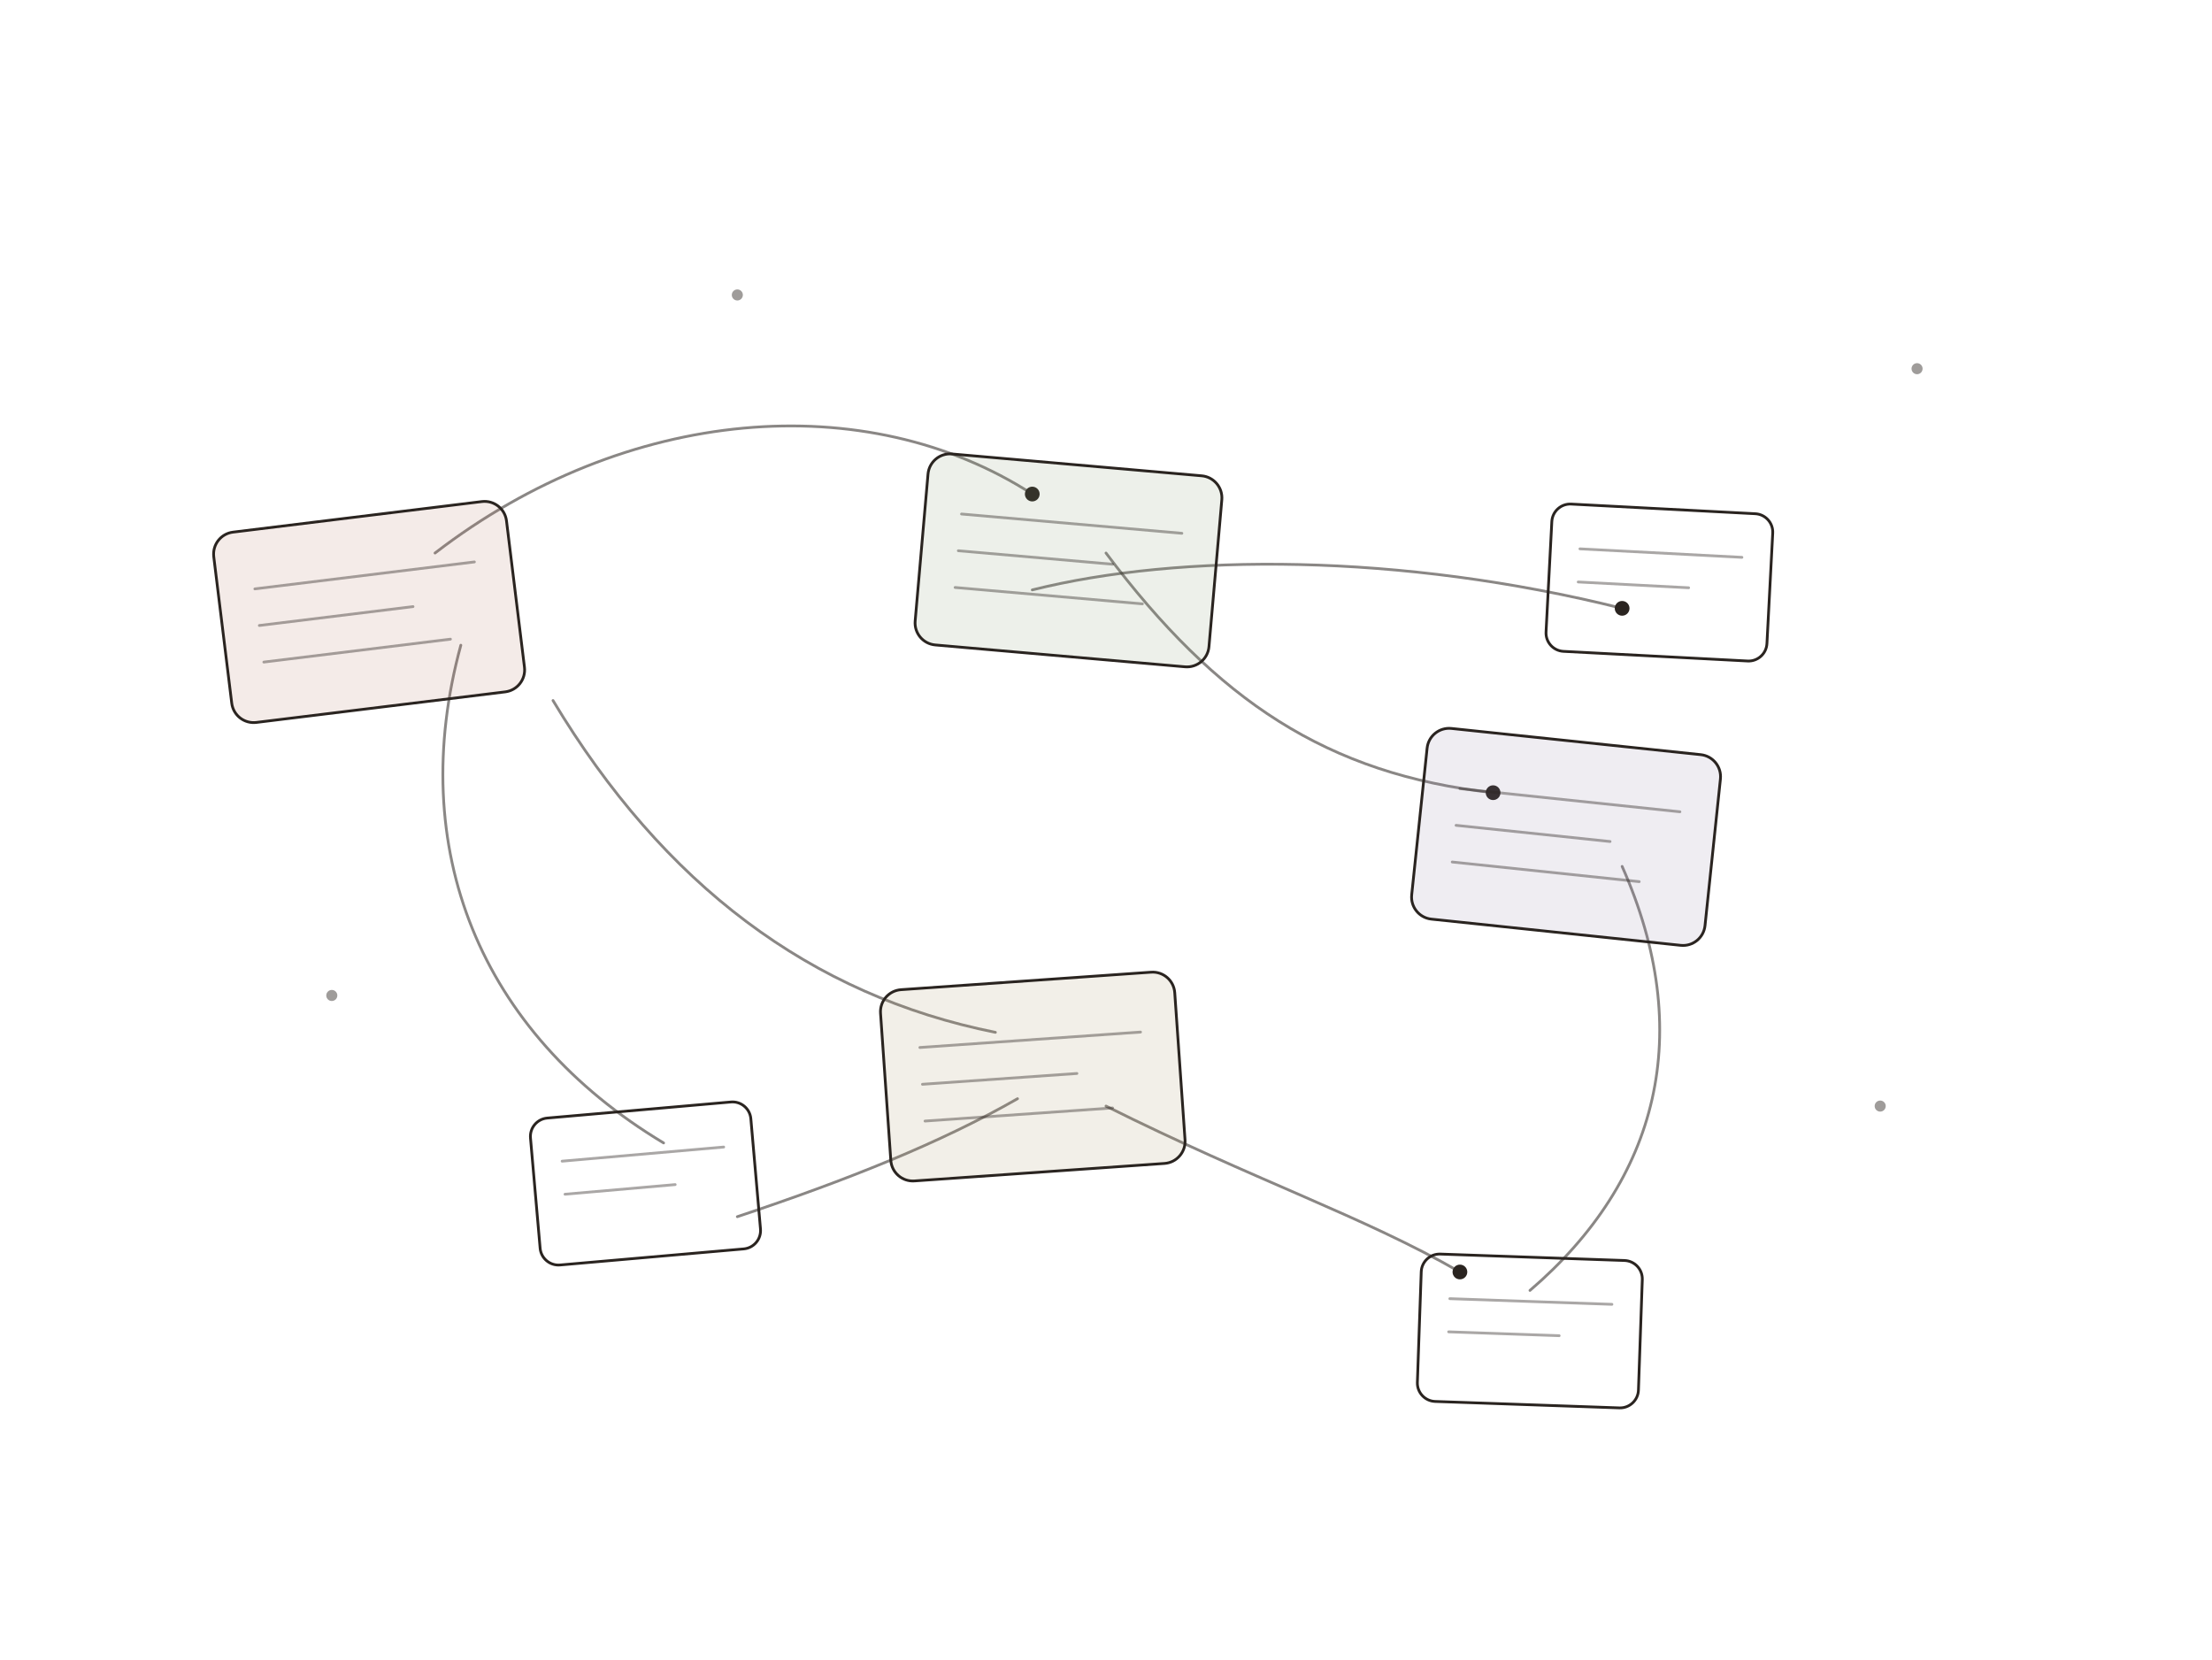
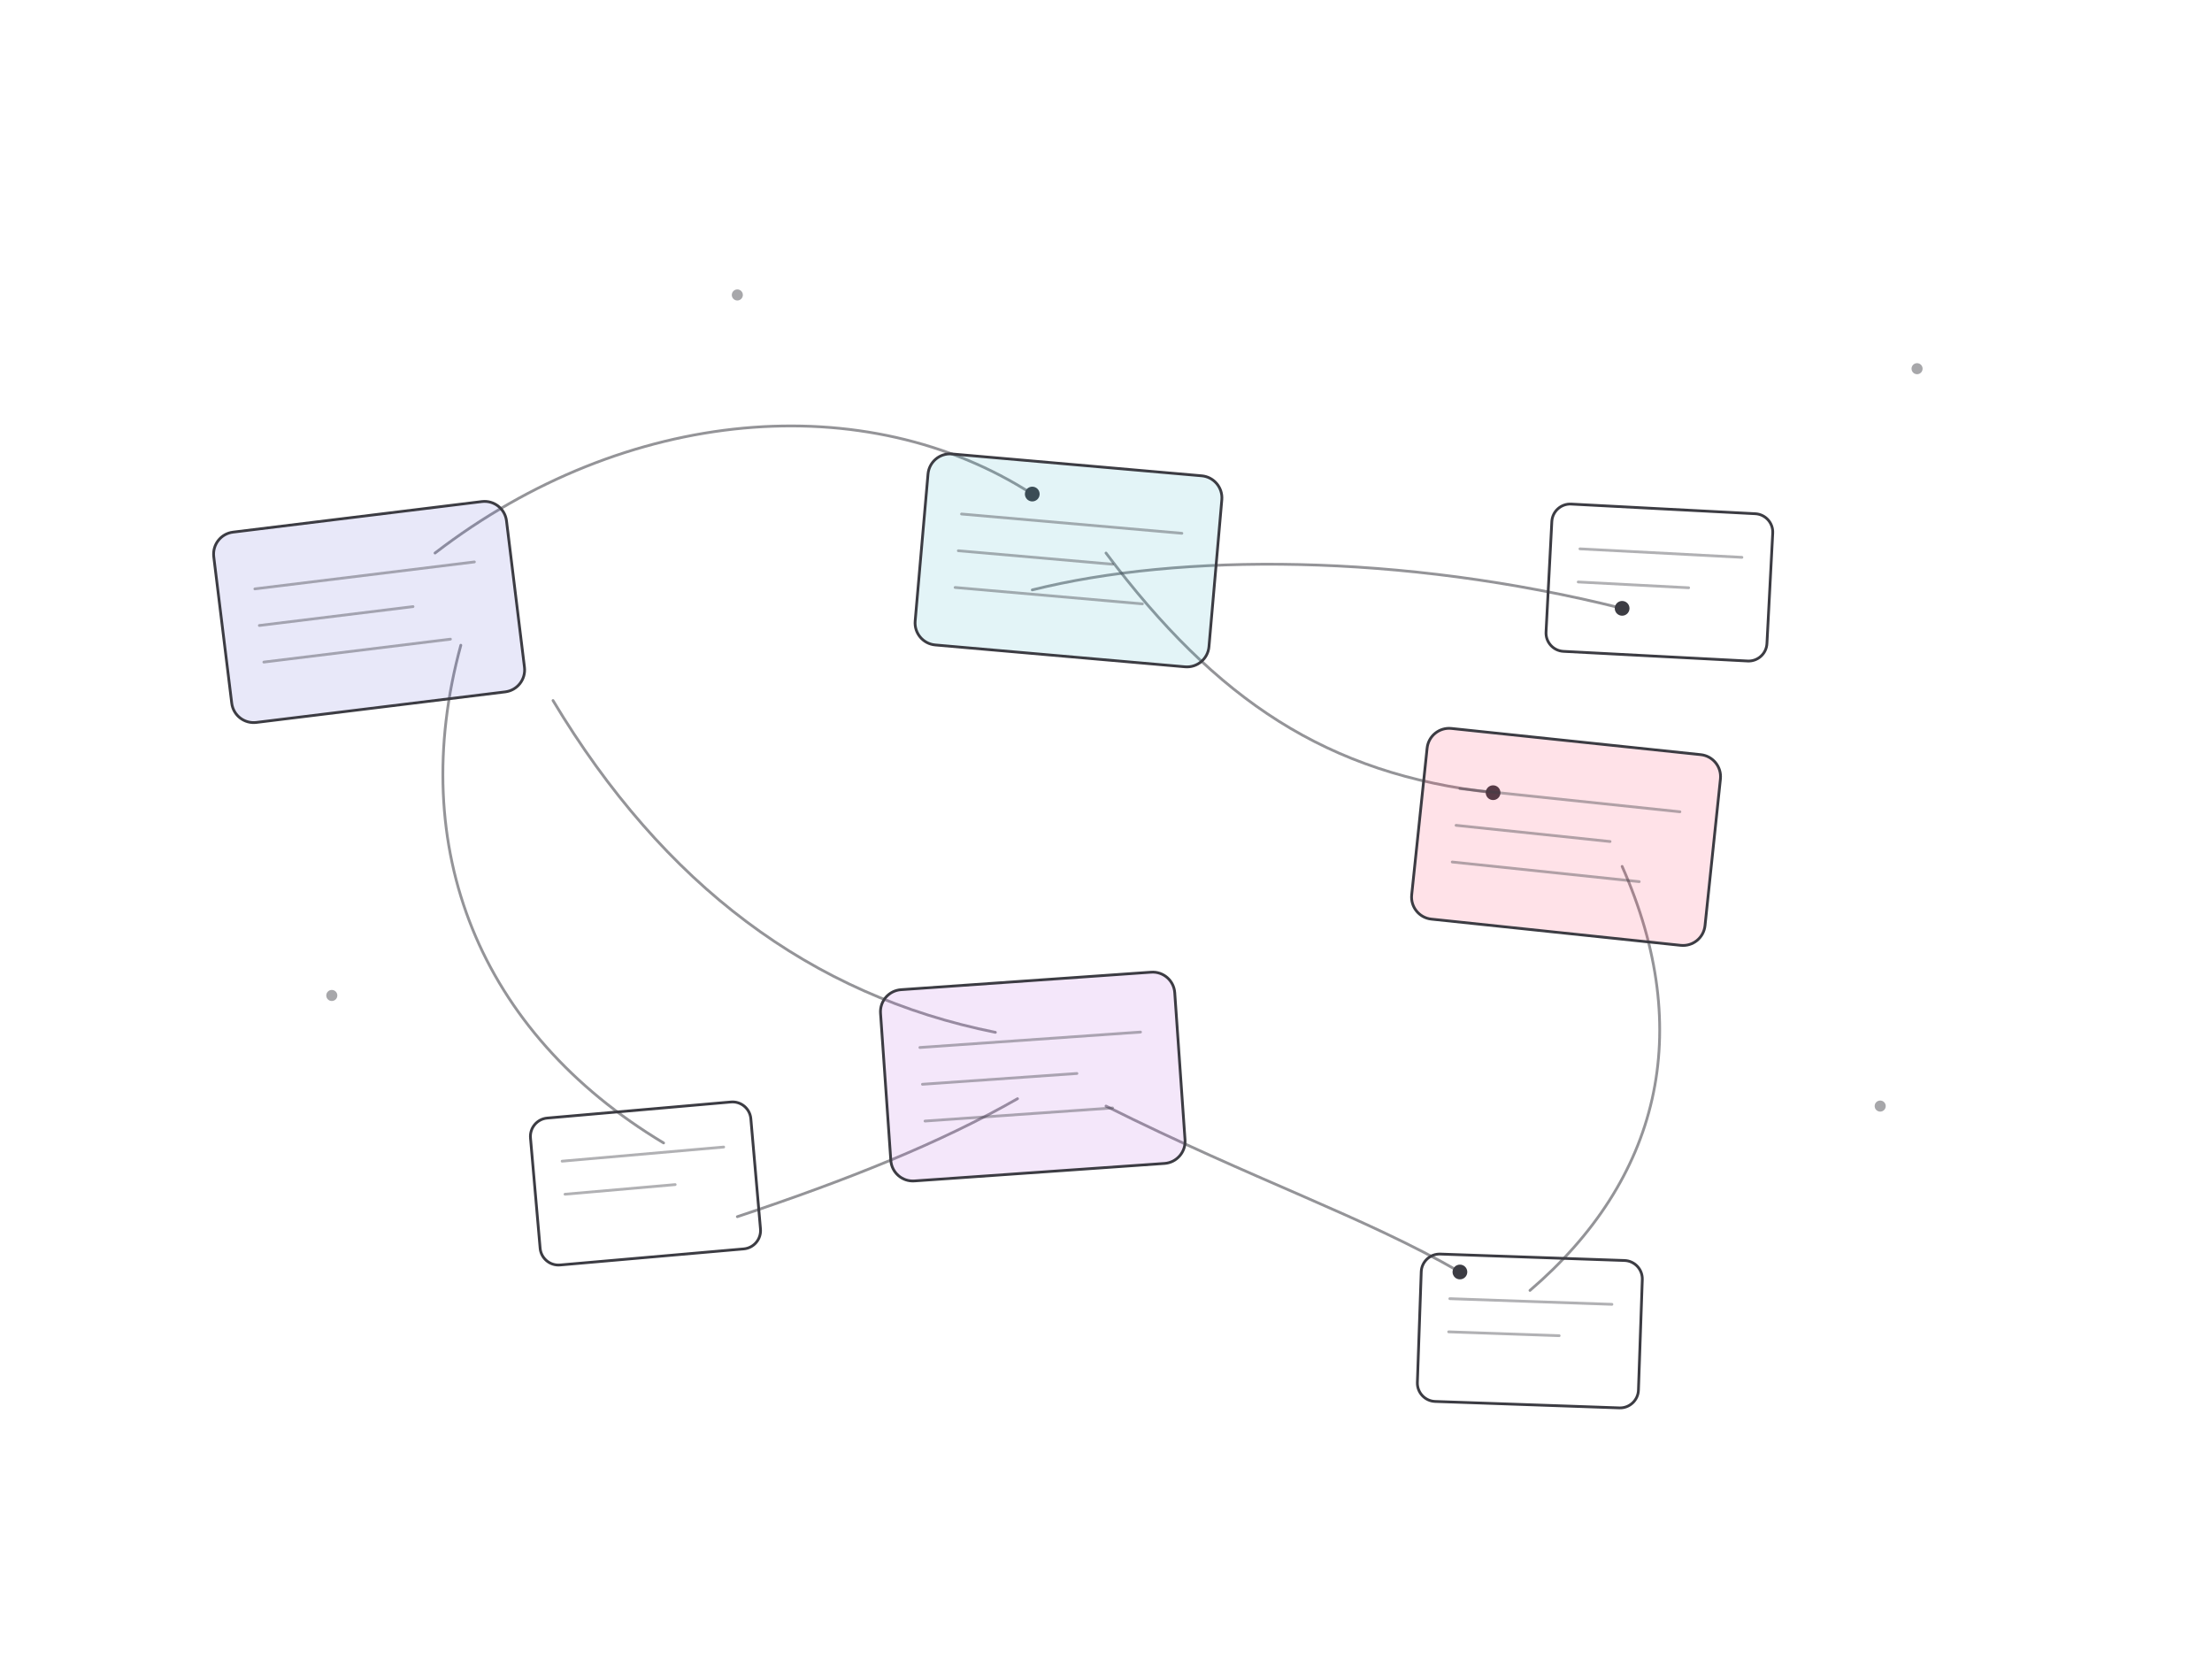
<svg xmlns="http://www.w3.org/2000/svg" viewBox="0 0 1200 900" width="1200" height="900" fill="none">
  <defs>
    <style>
-       .ink { stroke: #2A2420; }
-       .arc { stroke: #2A2420; stroke-width: 1.5; stroke-linecap: round; opacity: .55; fill: none; }
-       .card { fill: none; stroke: #2A2420; stroke-width: 1.5; stroke-linecap: round; stroke-linejoin: round; }
-       .rule { stroke: #2A2420; stroke-width: 1.5; stroke-linecap: round; opacity: .4; }
-       .dot { fill: #2A2420; }
+       .ink { stroke: #3C3C43; }
+       .arc { stroke: #3C3C43; stroke-width: 1.5; stroke-linecap: round; opacity: .55; fill: none; }
+       .card { fill: none; stroke: #3C3C43; stroke-width: 1.5; stroke-linecap: round; stroke-linejoin: round; }
+       .rule { stroke: #3C3C43; stroke-width: 1.5; stroke-linecap: round; opacity: .4; }
+       .dot { fill: #3C3C43; }
    </style>
  </defs>
  <path class="arc" d="M236 300 C 340 220, 470 210, 560 268" />
  <path class="arc" d="M600 300 C 660 380, 720 420, 810 430" />
  <path class="arc" d="M300 380 C 360 480, 440 540, 540 560" />
  <path class="arc" d="M880 470 C 920 560, 900 640, 830 700" />
  <path class="arc" d="M600 600 C 680 640, 740 660, 792 690" />
  <path class="arc" d="M560 320 C 640 300, 760 300, 880 330" />
  <path class="arc" d="M250 350 C 220 460, 260 560, 360 620" />
  <path class="arc" d="M400 660 C 460 640, 510 620, 552 596" />
  <circle class="dot" cx="560" cy="268" r="4" />
  <circle class="dot" cx="810" cy="430" r="4" />
  <circle class="dot" cx="792" cy="690" r="4" />
  <circle class="dot" cx="880" cy="330" r="4" />
  <g transform="rotate(-7 200 330)">
-     <rect x="120" y="280" width="160" height="104" rx="12" fill="#B0705A" opacity="0.14" />
+     <rect x="120" y="280" width="160" height="104" rx="12" fill="#5856D6" opacity="0.14" />
    <rect class="card" x="120" y="280" width="160" height="104" rx="12" />
    <path class="rule" d="M140 312h120M140 332h84M140 352h102" />
  </g>
  <g transform="rotate(5 580 300)">
-     <rect x="500" y="252" width="160" height="104" rx="12" fill="#7D8F69" opacity="0.14" />
+     <rect x="500" y="252" width="160" height="104" rx="12" fill="#30B0C7" opacity="0.14" />
    <rect class="card" x="500" y="252" width="160" height="104" rx="12" />
    <path class="rule" d="M520 284h120M520 304h84M520 324h102" />
  </g>
  <g transform="rotate(-4 560 580)">
-     <rect x="480" y="532" width="160" height="104" rx="12" fill="#A08A5B" opacity="0.14" />
+     <rect x="480" y="532" width="160" height="104" rx="12" fill="#AF52DE" opacity="0.14" />
    <rect class="card" x="480" y="532" width="160" height="104" rx="12" />
    <path class="rule" d="M500 564h120M500 584h84M500 604h102" />
  </g>
  <g transform="rotate(6 850 450)">
-     <rect x="770" y="402" width="160" height="104" rx="12" fill="#8A7A9E" opacity="0.14" />
+     <rect x="770" y="402" width="160" height="104" rx="12" fill="#FF2D55" opacity="0.14" />
    <rect class="card" x="770" y="402" width="160" height="104" rx="12" />
    <path class="rule" d="M790 434h120M790 454h84M790 474h102" />
  </g>
  <g transform="rotate(3 900 320)">
    <rect class="card" x="840" y="276" width="120" height="80" rx="10" />
    <path class="rule" d="M856 300h88M856 318h60" />
  </g>
  <g transform="rotate(-5 350 640)">
    <rect class="card" x="290" y="602" width="120" height="80" rx="10" />
    <path class="rule" d="M306 626h88M306 644h60" />
  </g>
  <g transform="rotate(2 830 720)">
    <rect class="card" x="770" y="682" width="120" height="80" rx="10" />
    <path class="rule" d="M786 706h88M786 724h60" />
  </g>
  <circle class="dot" cx="1040" cy="200" r="3" opacity=".45" />
  <circle class="dot" cx="180" cy="540" r="3" opacity=".45" />
  <circle class="dot" cx="1020" cy="600" r="3" opacity=".45" />
  <circle class="dot" cx="400" cy="160" r="3" opacity=".45" />
</svg>
